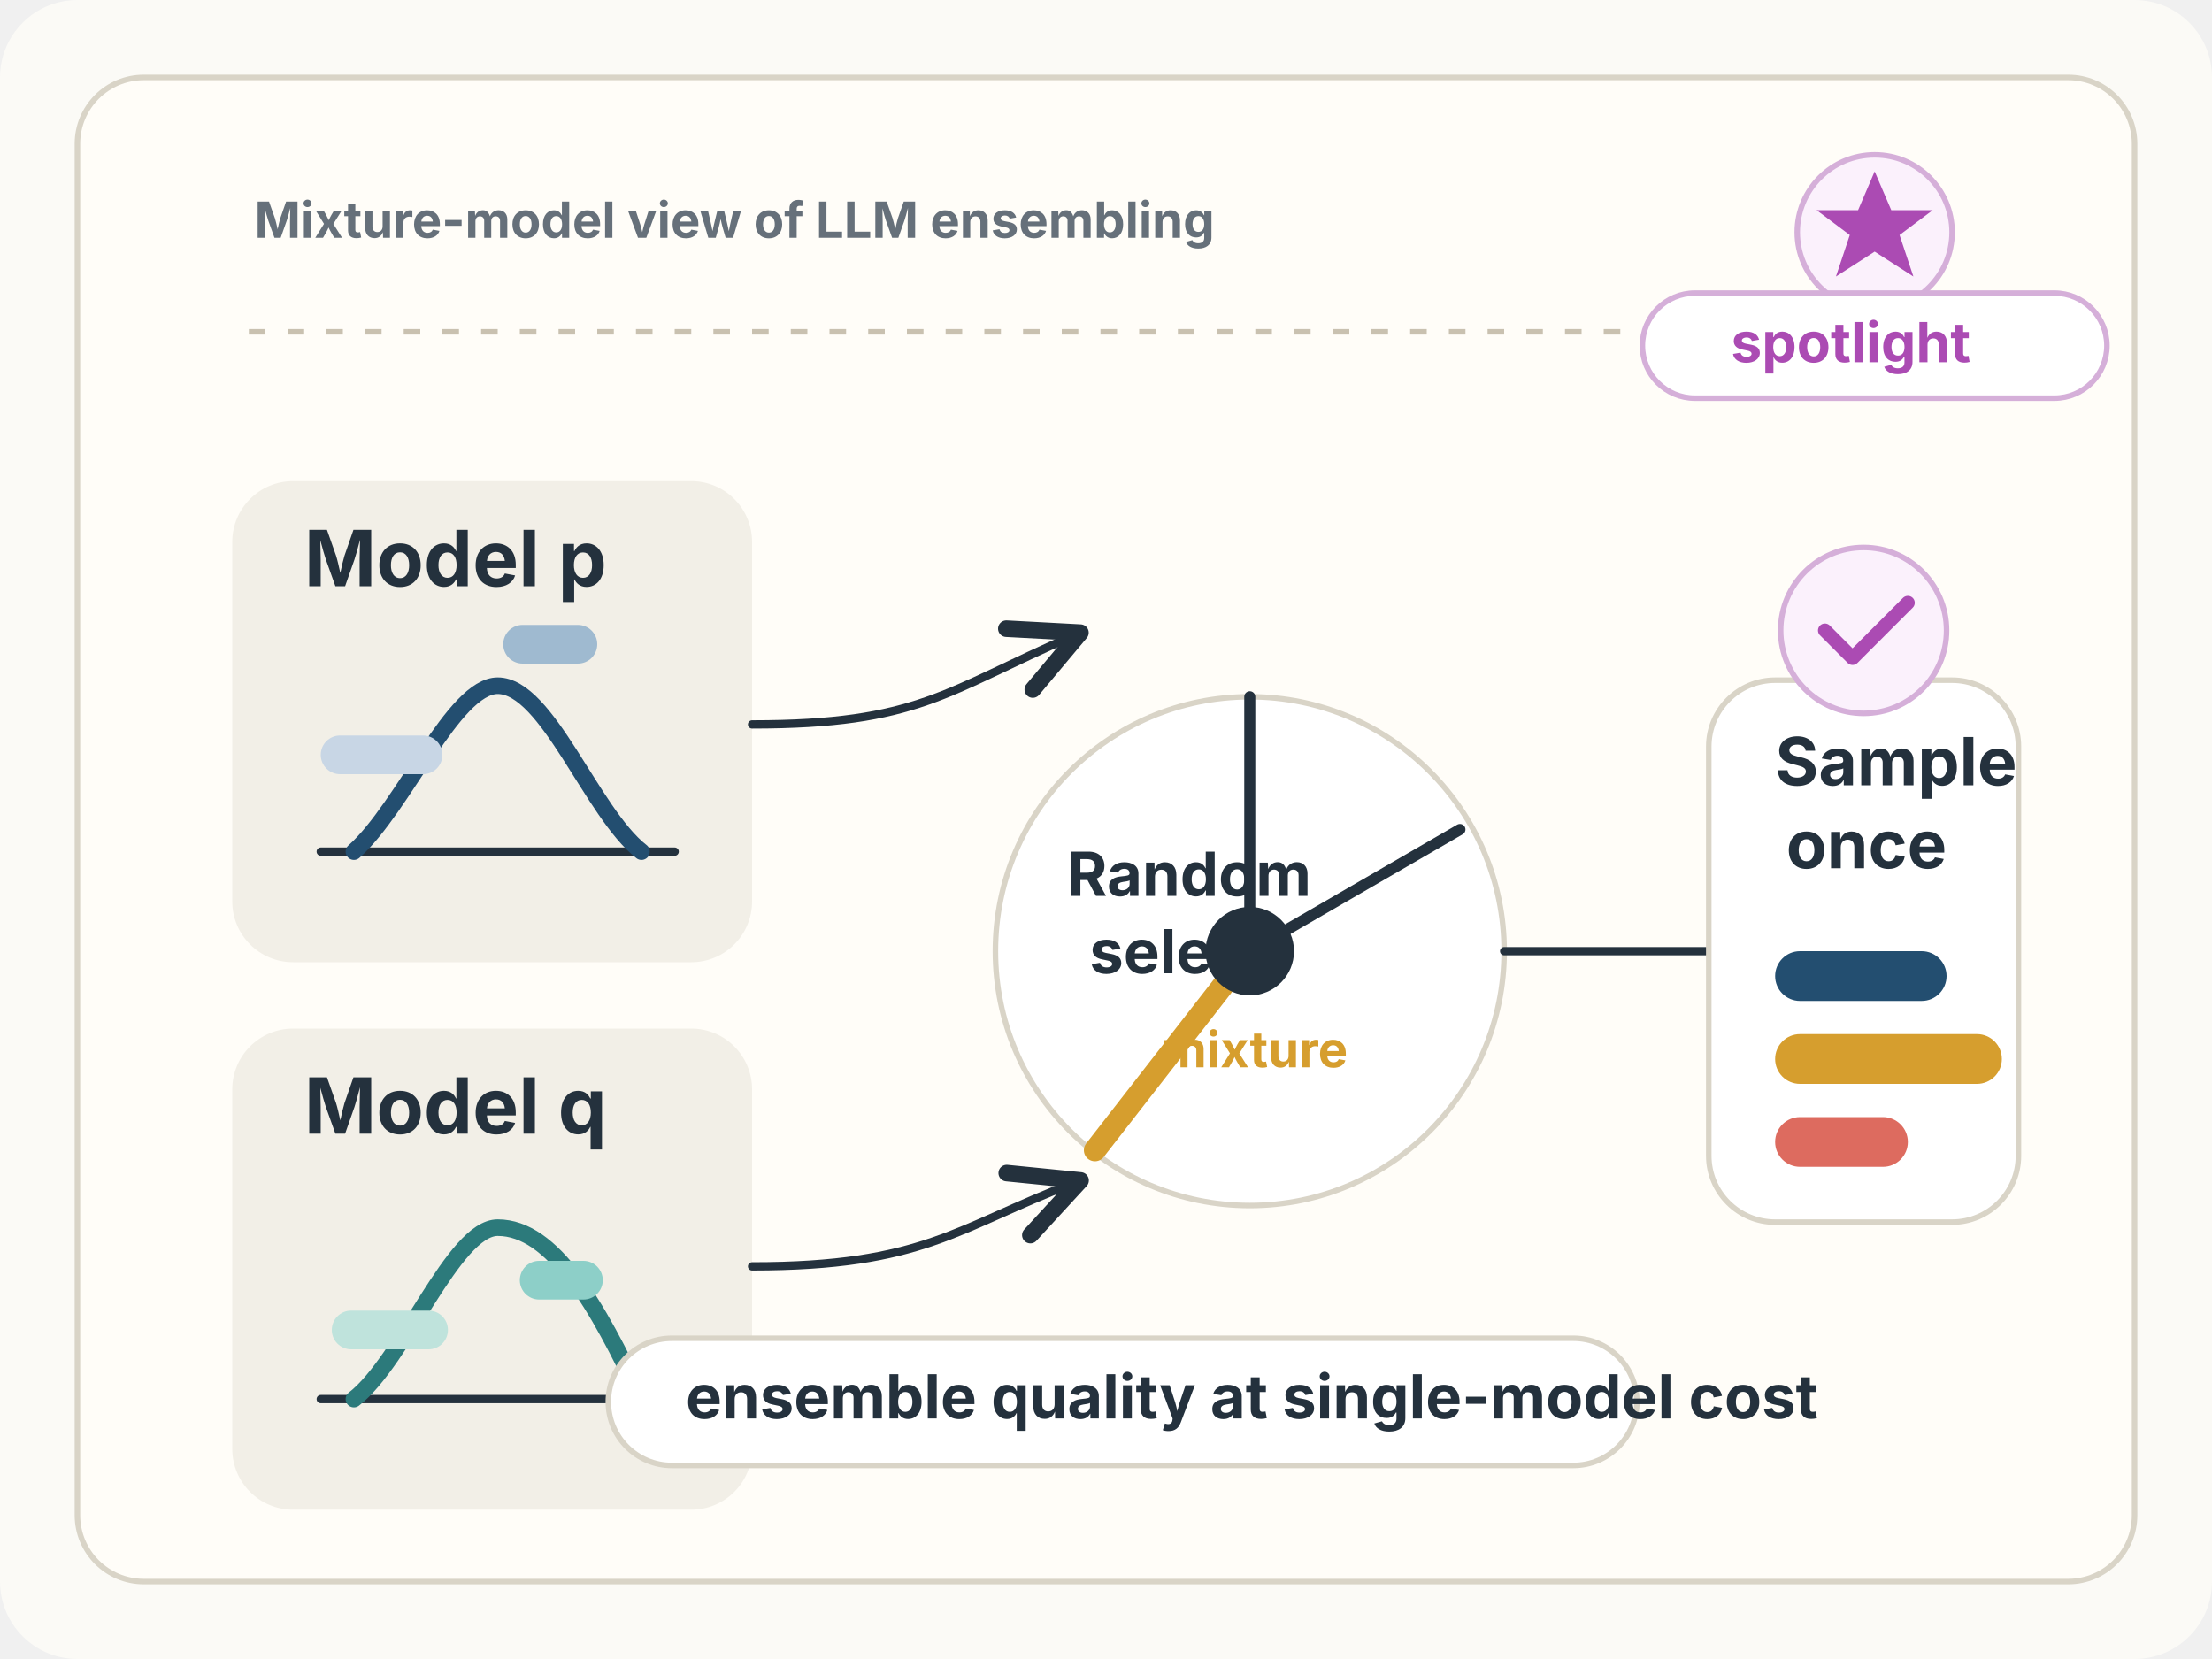
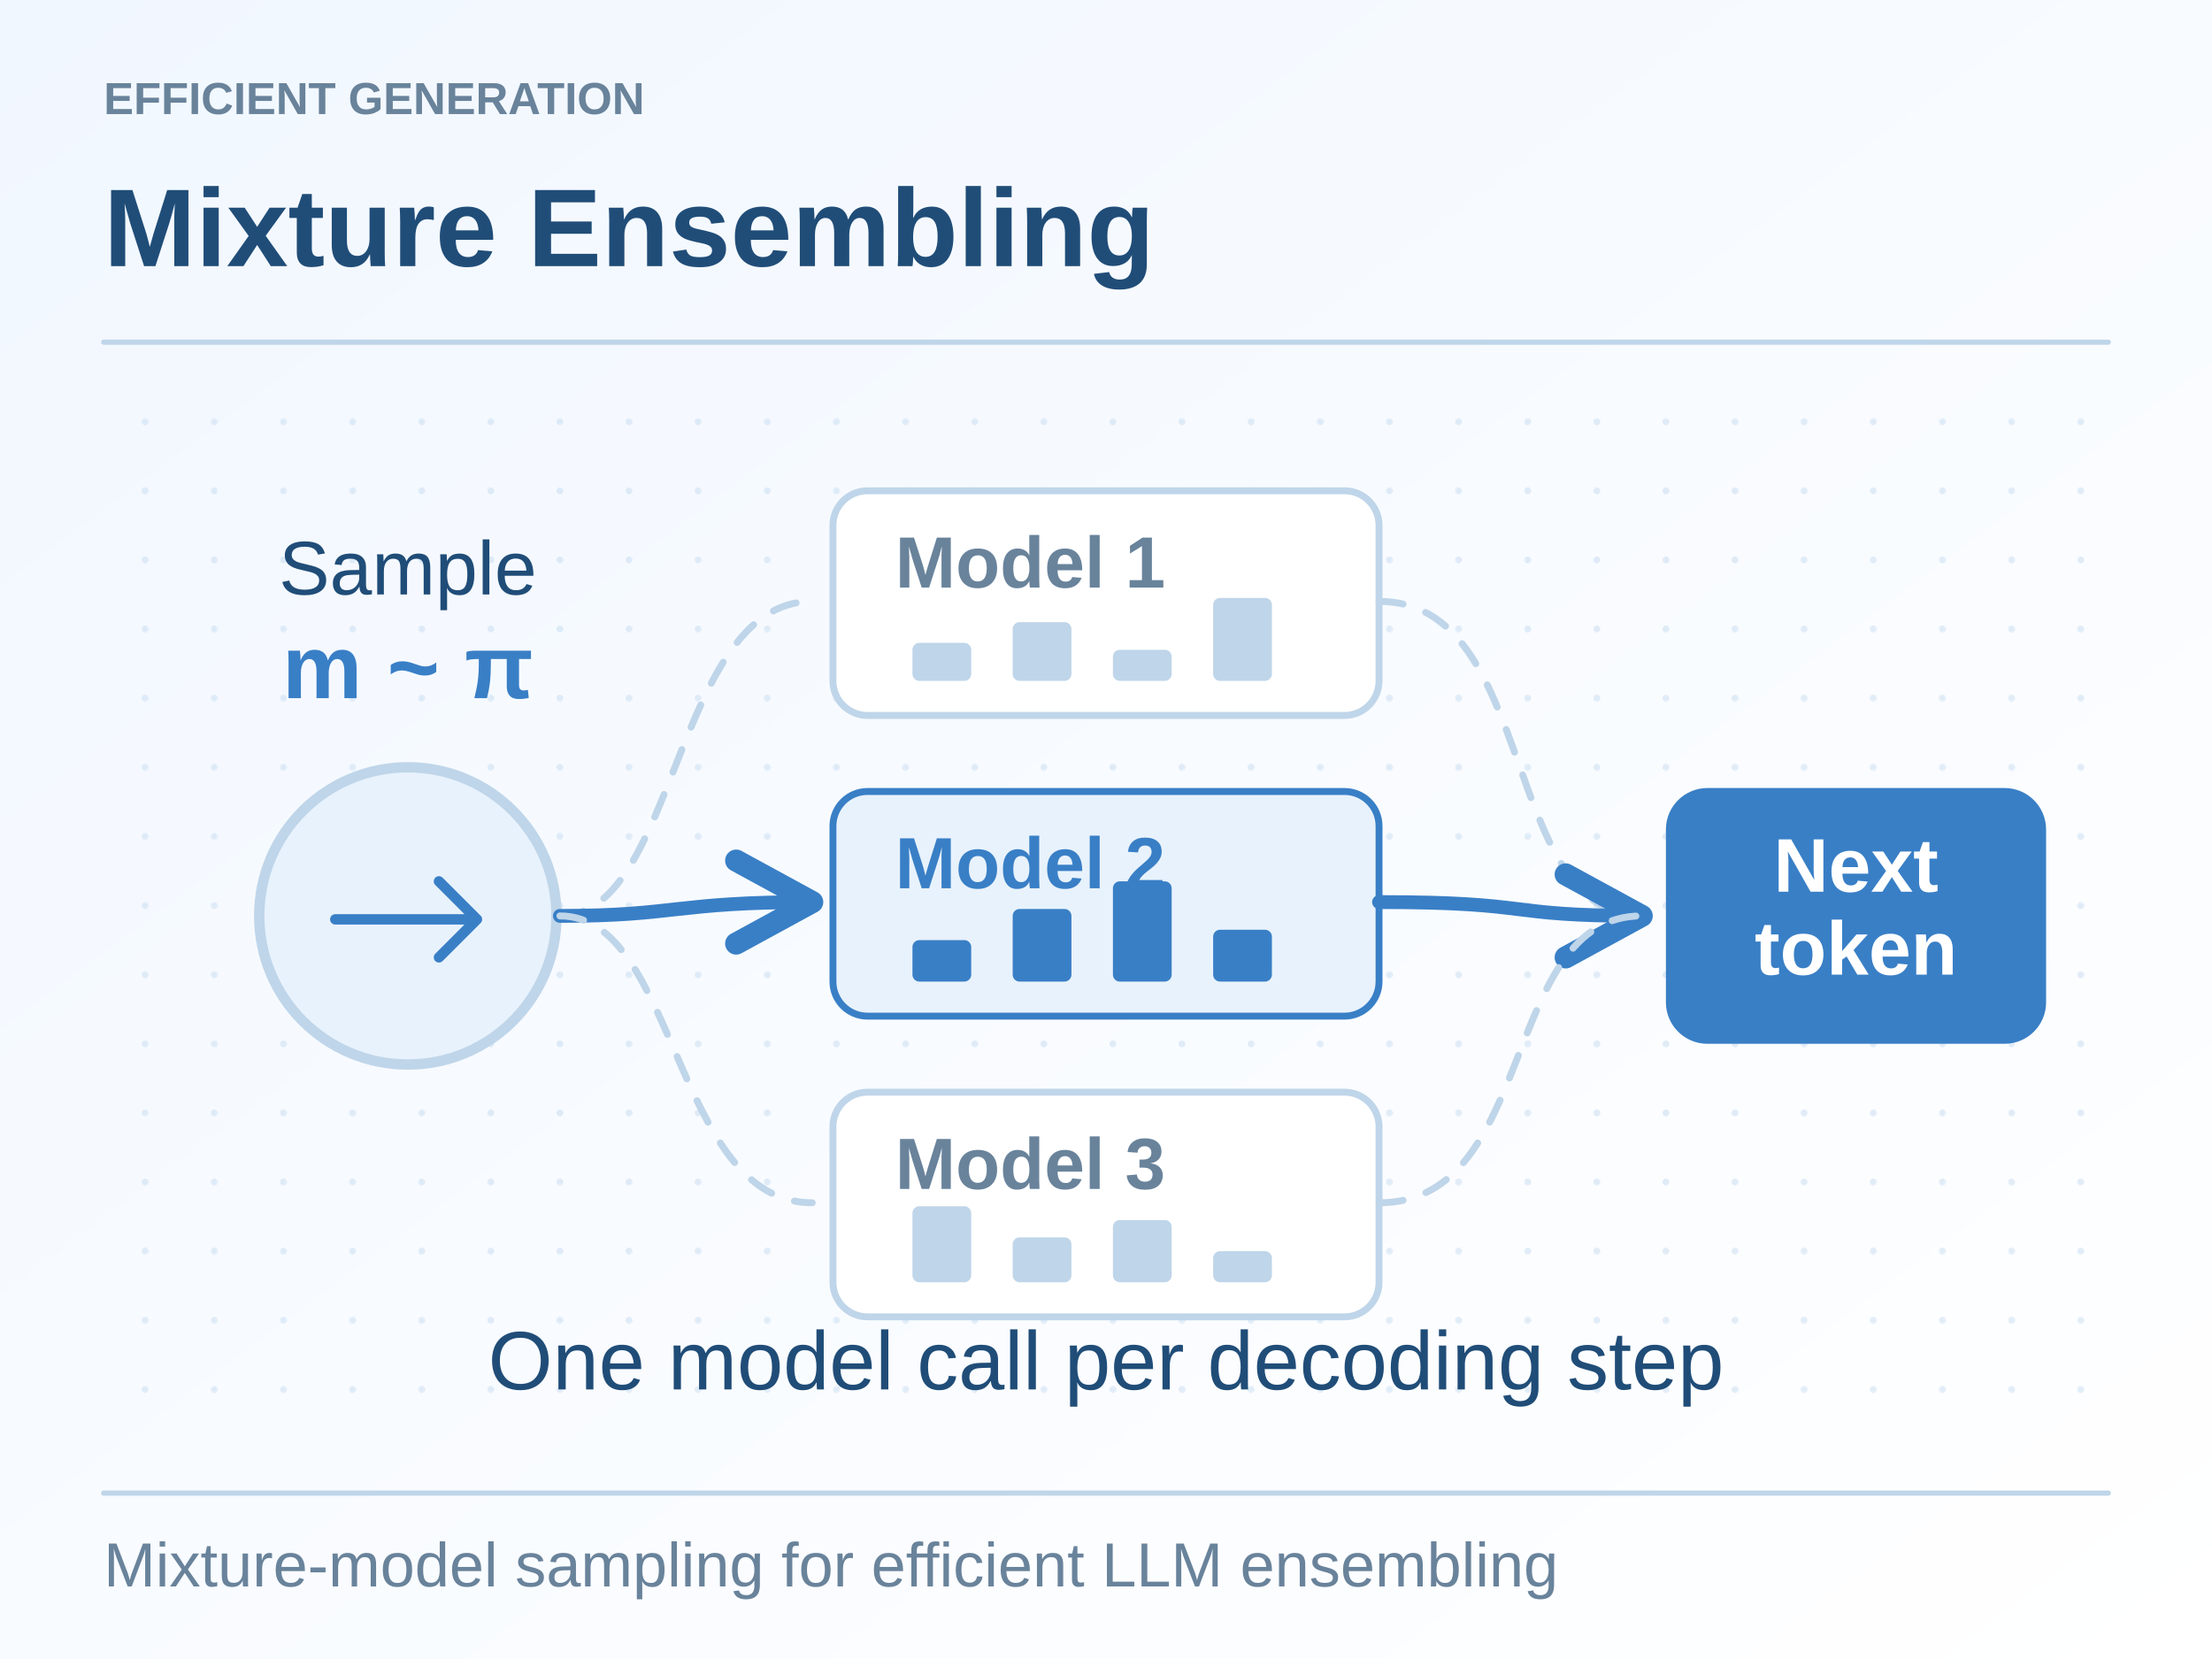
- <svg xmlns="http://www.w3.org/2000/svg" width="800" height="600" viewBox="0 0 800 600" fill="none">
+ <svg xmlns="http://www.w3.org/2000/svg" width="640" height="480" viewBox="0 0 640 480" role="img" aria-labelledby="title desc">
  <defs>
-     <style>
-       .bg { fill: #fbfaf6; }
-       .frame { fill: #fffdf8; stroke: #d9d4c7; stroke-width: 2; }
-       .soft { fill: #f2efe7; }
-       .ink { fill: #24313d; }
-       .muted { fill: #66707a; }
-       .navy { fill: #234e70; }
-       .teal { fill: #2c7a7b; }
-       .gold { fill: #d69e2e; }
-       .plum { fill: #ab4bb3; }
-       .coral { fill: #dd6b5f; }
-       .line { stroke: #24313d; stroke-width: 3; stroke-linecap: round; stroke-linejoin: round; }
-       .dash { stroke: #c9c1b0; stroke-width: 2; stroke-dasharray: 6 8; }
-       text { font-family: -apple-system, BlinkMacSystemFont, 'Segoe UI', sans-serif; }
-     </style>
-     <marker id="arrow-me" markerWidth="10" markerHeight="10" refX="8" refY="5" orient="auto">
-       <path d="M1 1L9 5L1 9" fill="none" stroke="#24313d" stroke-width="2" stroke-linecap="round" stroke-linejoin="round" />
+     <linearGradient id="paper" x1="0" y1="0" x2="1" y2="1">
+       <stop stop-color="#f1f7ff" />
+       <stop offset="1" stop-color="#ffffff" />
+     </linearGradient>
+     <pattern id="dots" width="20" height="20" patternUnits="userSpaceOnUse">
+       <circle cx="2" cy="2" r="1" fill="#caddef" />
+     </pattern>
+     <marker id="arrow" markerWidth="8" markerHeight="8" refX="6.5" refY="4" orient="auto-start-reverse">
+       <path d="M1 1L6.5 4L1 7" fill="none" stroke="#397fc6" stroke-width="1.6" stroke-linecap="round" stroke-linejoin="round" />
    </marker>
  </defs>
-   <rect class="bg" width="800" height="600" rx="28" />
-   <rect x="28" y="28" width="744" height="544" rx="24" class="frame" />
-   <path d="M90 120H710" class="dash" />
-   <text x="92" y="86" font-size="18" font-weight="700" class="muted">Mixture-model view of LLM ensembling</text>
-   <circle cx="678" cy="84" r="28" fill="#fbf1fc" stroke="#d5afd9" stroke-width="2" />
-   <path d="M678 62L684 76H699L687 85L692 100L678 91L664 100L669 85L657 76H672L678 62Z" class="plum" />
-   <rect x="594" y="106" width="168" height="38" rx="19" fill="#fff" stroke="#d5afd9" stroke-width="2" />
-   <text x="626" y="131" font-size="20" font-weight="700" class="plum">spotlight</text>
-   <rect x="84" y="174" width="188" height="174" rx="22" class="soft" />
-   <rect x="84" y="372" width="188" height="174" rx="22" class="soft" />
-   <text x="110" y="212" font-size="28" font-weight="700" class="ink">Model p</text>
-   <text x="110" y="410" font-size="28" font-weight="700" class="ink">Model q</text>
-   <path d="M116 308H244" class="line" />
-   <path d="M128 308C146 292 164 248 180 248C198 248 214 294 232 308" stroke="#234e70" stroke-width="6" stroke-linecap="round" stroke-linejoin="round" />
-   <rect x="116" y="266" width="44" height="14" rx="7" fill="#c8d6e5" />
-   <rect x="182" y="226" width="34" height="14" rx="7" fill="#9fbad0" />
-   <path d="M116 506H244" class="line" />
-   <path d="M128 506C146 492 164 444 180 444C200 444 216 472 232 506" stroke="#2c7a7b" stroke-width="6" stroke-linecap="round" stroke-linejoin="round" />
-   <rect x="120" y="474" width="42" height="14" rx="7" fill="#bfe3dc" />
-   <rect x="188" y="456" width="30" height="14" rx="7" fill="#8dcfc8" />
-   <path d="M272 262C332 262 342 250 388 230" class="line" marker-end="url(#arrow-me)" />
-   <path d="M272 458C334 458 346 444 388 428" class="line" marker-end="url(#arrow-me)" />
-   <circle cx="452" cy="344" r="92" fill="#fff" stroke="#d9d4c7" stroke-width="2" />
-   <path d="M452 252V344L528 300" stroke="#24313d" stroke-width="4" stroke-linecap="round" stroke-linejoin="round" />
-   <path d="M452 344L396 416" stroke="#d69e2e" stroke-width="8" stroke-linecap="round" />
-   <circle cx="452" cy="344" r="16" class="ink" />
-   <text x="386" y="324" font-size="22" font-weight="700" class="ink">Random</text>
-   <text x="394" y="352" font-size="22" font-weight="700" class="ink">select</text>
-   <text x="420" y="386" font-size="18" font-weight="700" class="gold">mixture</text>
-   <path d="M544 344C590 344 608 344 646 344" class="line" marker-end="url(#arrow-me)" />
-   <rect x="618" y="246" width="112" height="196" rx="24" fill="#fff" stroke="#d9d4c7" stroke-width="2" />
-   <text x="642" y="284" font-size="24" font-weight="700" class="ink">Sample</text>
-   <text x="646" y="314" font-size="24" font-weight="700" class="ink">once</text>
-   <rect x="642" y="344" width="62" height="18" rx="9" class="navy" />
-   <rect x="642" y="374" width="82" height="18" rx="9" class="gold" />
-   <rect x="642" y="404" width="48" height="18" rx="9" class="coral" />
-   <circle cx="674" cy="228" r="30" fill="#fbf1fc" stroke="#d5afd9" stroke-width="2" />
-   <path d="M660 228L670 238L690 218" stroke="#ab4bb3" stroke-width="5" stroke-linecap="round" stroke-linejoin="round" />
-   <rect x="220" y="484" width="372" height="46" rx="23" fill="#fff" stroke="#d9d4c7" stroke-width="2" />
-   <text x="248" y="513" font-size="22" font-weight="700" class="ink">ensemble quality at single-model cost</text>
+   <rect width="640" height="480" fill="url(#paper)" />
+   <rect x="24" y="110" width="592" height="306" fill="url(#dots)" opacity=".55" />
+   <g font-family="Arial, Helvetica, sans-serif">
+     <text x="30" y="33" font-size="13" font-weight="700" fill="#69839b" text-anchor="start">EFFICIENT GENERATION</text>
+     <text x="30" y="77" font-size="32" font-weight="700" fill="#204d78" text-anchor="start">Mixture Ensembling</text>
+     <path d="M30 99L610 99" stroke="#bfd5e9" stroke-width="1.5" fill="none" stroke-linecap="round" stroke-linejoin="round" />
+     <text x="118" y="172" font-size="22" font-weight="500" fill="#204d78" text-anchor="middle">Sample</text>
+     <text x="118" y="202" font-size="26" font-weight="600" fill="#397fc6" text-anchor="middle">m ~ π</text>
+     <circle cx="118" cy="265" r="43" fill="#e8f2fc" stroke="#bfd5e9" stroke-width="3" />
+     <path d="M97 266H138M127 255L138 266L127 277" stroke="#397fc6" stroke-width="3" fill="none" stroke-linecap="round" stroke-linejoin="round" />
+     <path d="M162 265C196 265 195 174 235 174" stroke="#bfd5e9" stroke-width="2" fill="none" stroke-linecap="round" stroke-linejoin="round" stroke-dasharray="7 7" />
+     <rect x="241" y="142" width="158" height="65" rx="10" fill="#ffffff" stroke="#bfd5e9" stroke-width="2" />
+     <text x="259" y="170" font-size="21" font-weight="600" fill="#69839b" text-anchor="start">Model 1</text>
+     <rect x="264" y="186" width="17" height="11" rx="2" fill="#bfd5e9" stroke="none" stroke-width="2" />
+     <rect x="293" y="180" width="17" height="17" rx="2" fill="#bfd5e9" stroke="none" stroke-width="2" />
+     <rect x="322" y="188" width="17" height="9" rx="2" fill="#bfd5e9" stroke="none" stroke-width="2" />
+     <rect x="351" y="173" width="17" height="24" rx="2" fill="#bfd5e9" stroke="none" stroke-width="2" />
+     <path d="M399 174C445 174 434 265 475 265" stroke="#bfd5e9" stroke-width="2" fill="none" stroke-linecap="round" stroke-linejoin="round" stroke-dasharray="7 7" />
+     <path d="M162 265C196 265 195 261 235 261" stroke="#397fc6" stroke-width="4" fill="none" stroke-linecap="round" stroke-linejoin="round" marker-end="url(#arrow)" />
+     <rect x="241" y="229" width="158" height="65" rx="10" fill="#e8f2fc" stroke="#397fc6" stroke-width="2" />
+     <text x="259" y="257" font-size="21" font-weight="600" fill="#397fc6" text-anchor="start">Model 2</text>
+     <rect x="264" y="272" width="17" height="12" rx="2" fill="#397fc6" stroke="none" stroke-width="2" />
+     <rect x="293" y="263" width="17" height="21" rx="2" fill="#397fc6" stroke="none" stroke-width="2" />
+     <rect x="322" y="255" width="17" height="29" rx="2" fill="#397fc6" stroke="none" stroke-width="2" />
+     <rect x="351" y="269" width="17" height="15" rx="2" fill="#397fc6" stroke="none" stroke-width="2" />
+     <path d="M399 261C445 261 434 265 475 265" stroke="#397fc6" stroke-width="4" fill="none" stroke-linecap="round" stroke-linejoin="round" marker-end="url(#arrow)" />
+     <path d="M162 265C196 265 195 348 235 348" stroke="#bfd5e9" stroke-width="2" fill="none" stroke-linecap="round" stroke-linejoin="round" stroke-dasharray="7 7" />
+     <rect x="241" y="316" width="158" height="65" rx="10" fill="#ffffff" stroke="#bfd5e9" stroke-width="2" />
+     <text x="259" y="344" font-size="21" font-weight="600" fill="#69839b" text-anchor="start">Model 3</text>
+     <rect x="264" y="349" width="17" height="22" rx="2" fill="#bfd5e9" stroke="none" stroke-width="2" />
+     <rect x="293" y="358" width="17" height="13" rx="2" fill="#bfd5e9" stroke="none" stroke-width="2" />
+     <rect x="322" y="353" width="17" height="18" rx="2" fill="#bfd5e9" stroke="none" stroke-width="2" />
+     <rect x="351" y="362" width="17" height="9" rx="2" fill="#bfd5e9" stroke="none" stroke-width="2" />
+     <path d="M399 348C445 348 434 265 475 265" stroke="#bfd5e9" stroke-width="2" fill="none" stroke-linecap="round" stroke-linejoin="round" stroke-dasharray="7 7" />
+     <rect x="483" y="229" width="108" height="72" rx="11" fill="#397fc6" stroke="#397fc6" stroke-width="2" />
+     <text x="537" y="258" font-size="22" font-weight="600" fill="#ffffff" text-anchor="middle">Next</text>
+     <text x="537" y="282" font-size="22" font-weight="600" fill="#ffffff" text-anchor="middle">token</text>
+     <text x="320" y="402" font-size="24" font-weight="500" fill="#204d78" text-anchor="middle">One model call per decoding step</text>
+     <path d="M30 432L610 432" stroke="#bfd5e9" stroke-width="1.5" fill="none" stroke-linecap="round" stroke-linejoin="round" />
+     <text x="30" y="459" font-size="18" font-weight="500" fill="#69839b" text-anchor="start">Mixture-model sampling for efficient LLM ensembling</text>
+   </g>
</svg>
